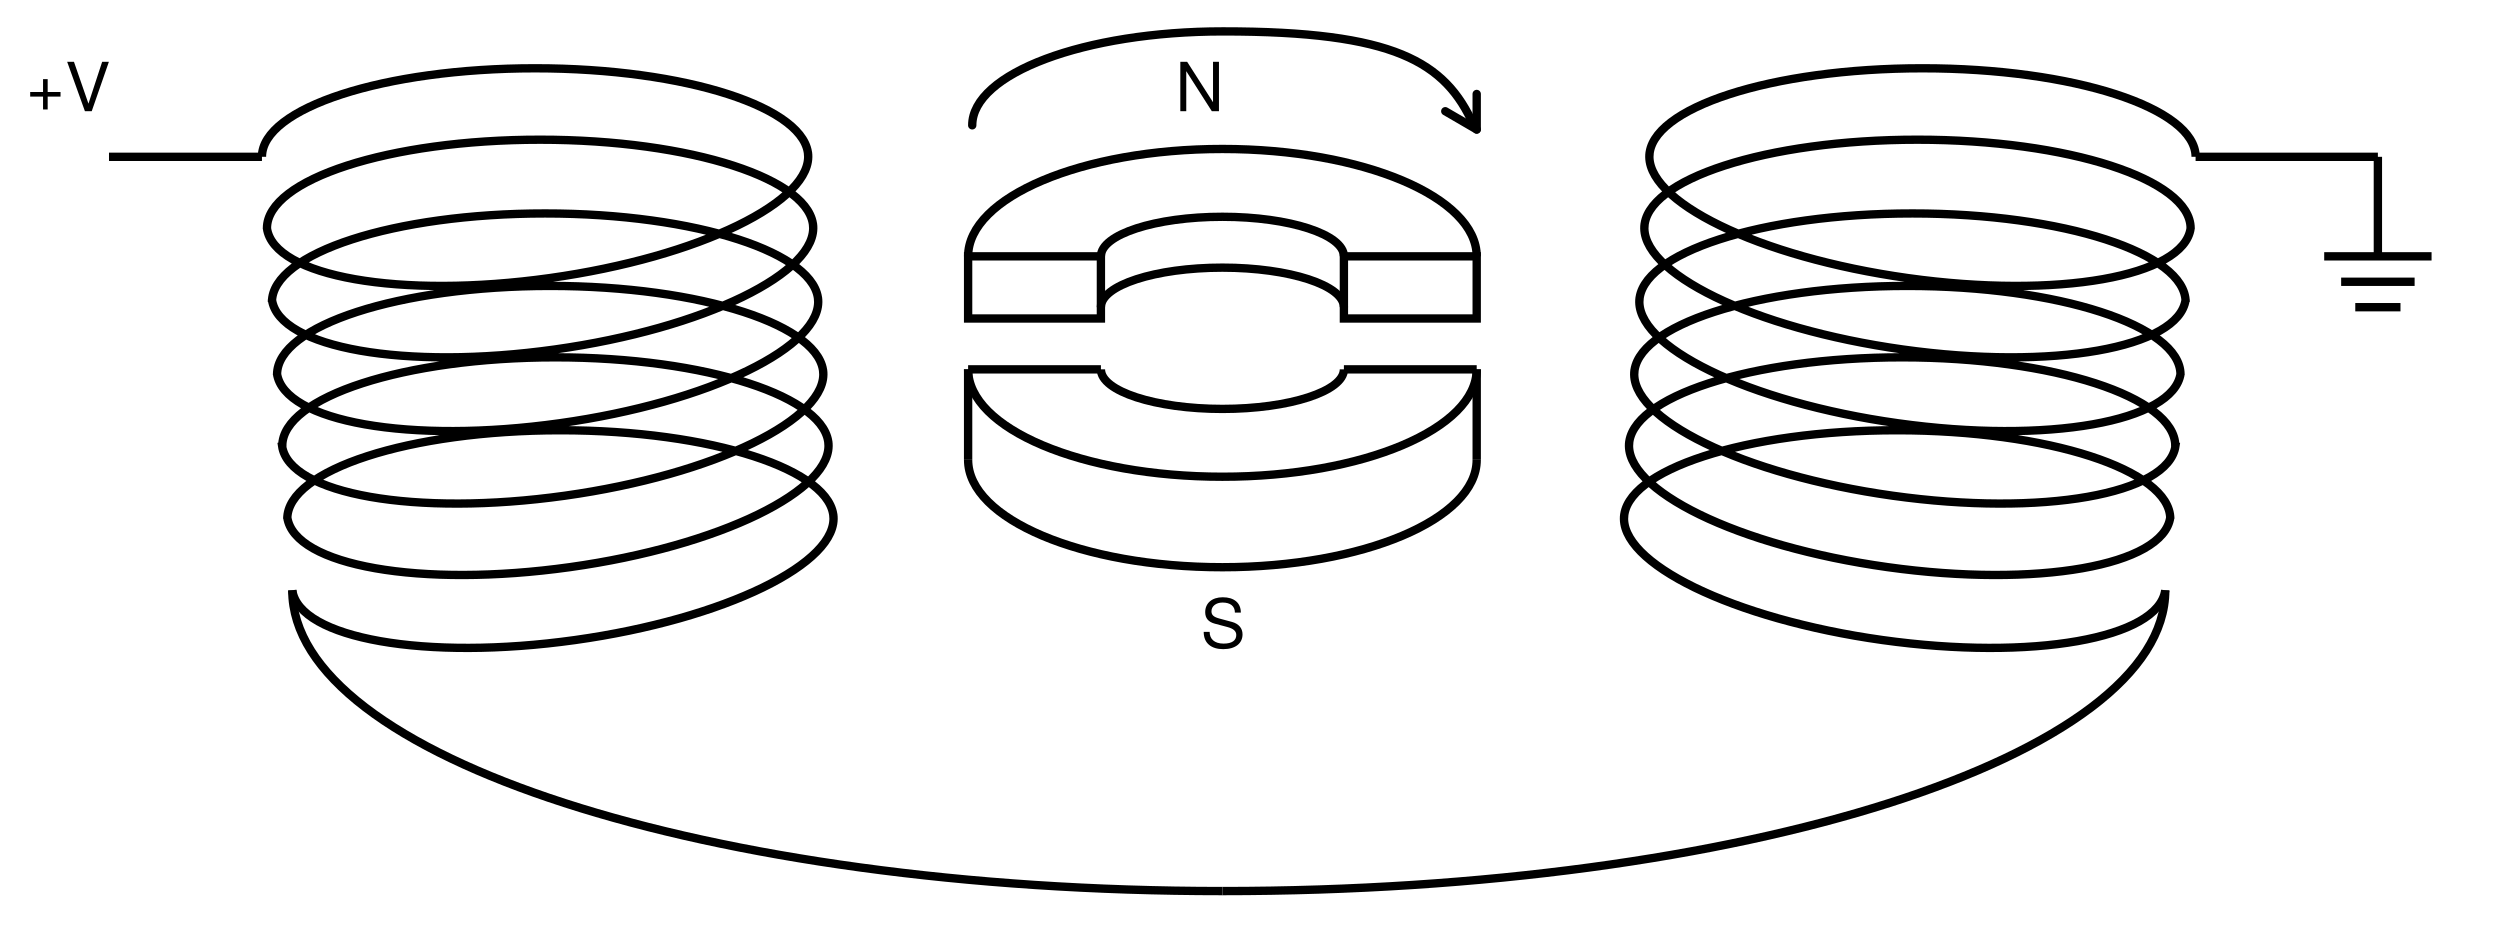
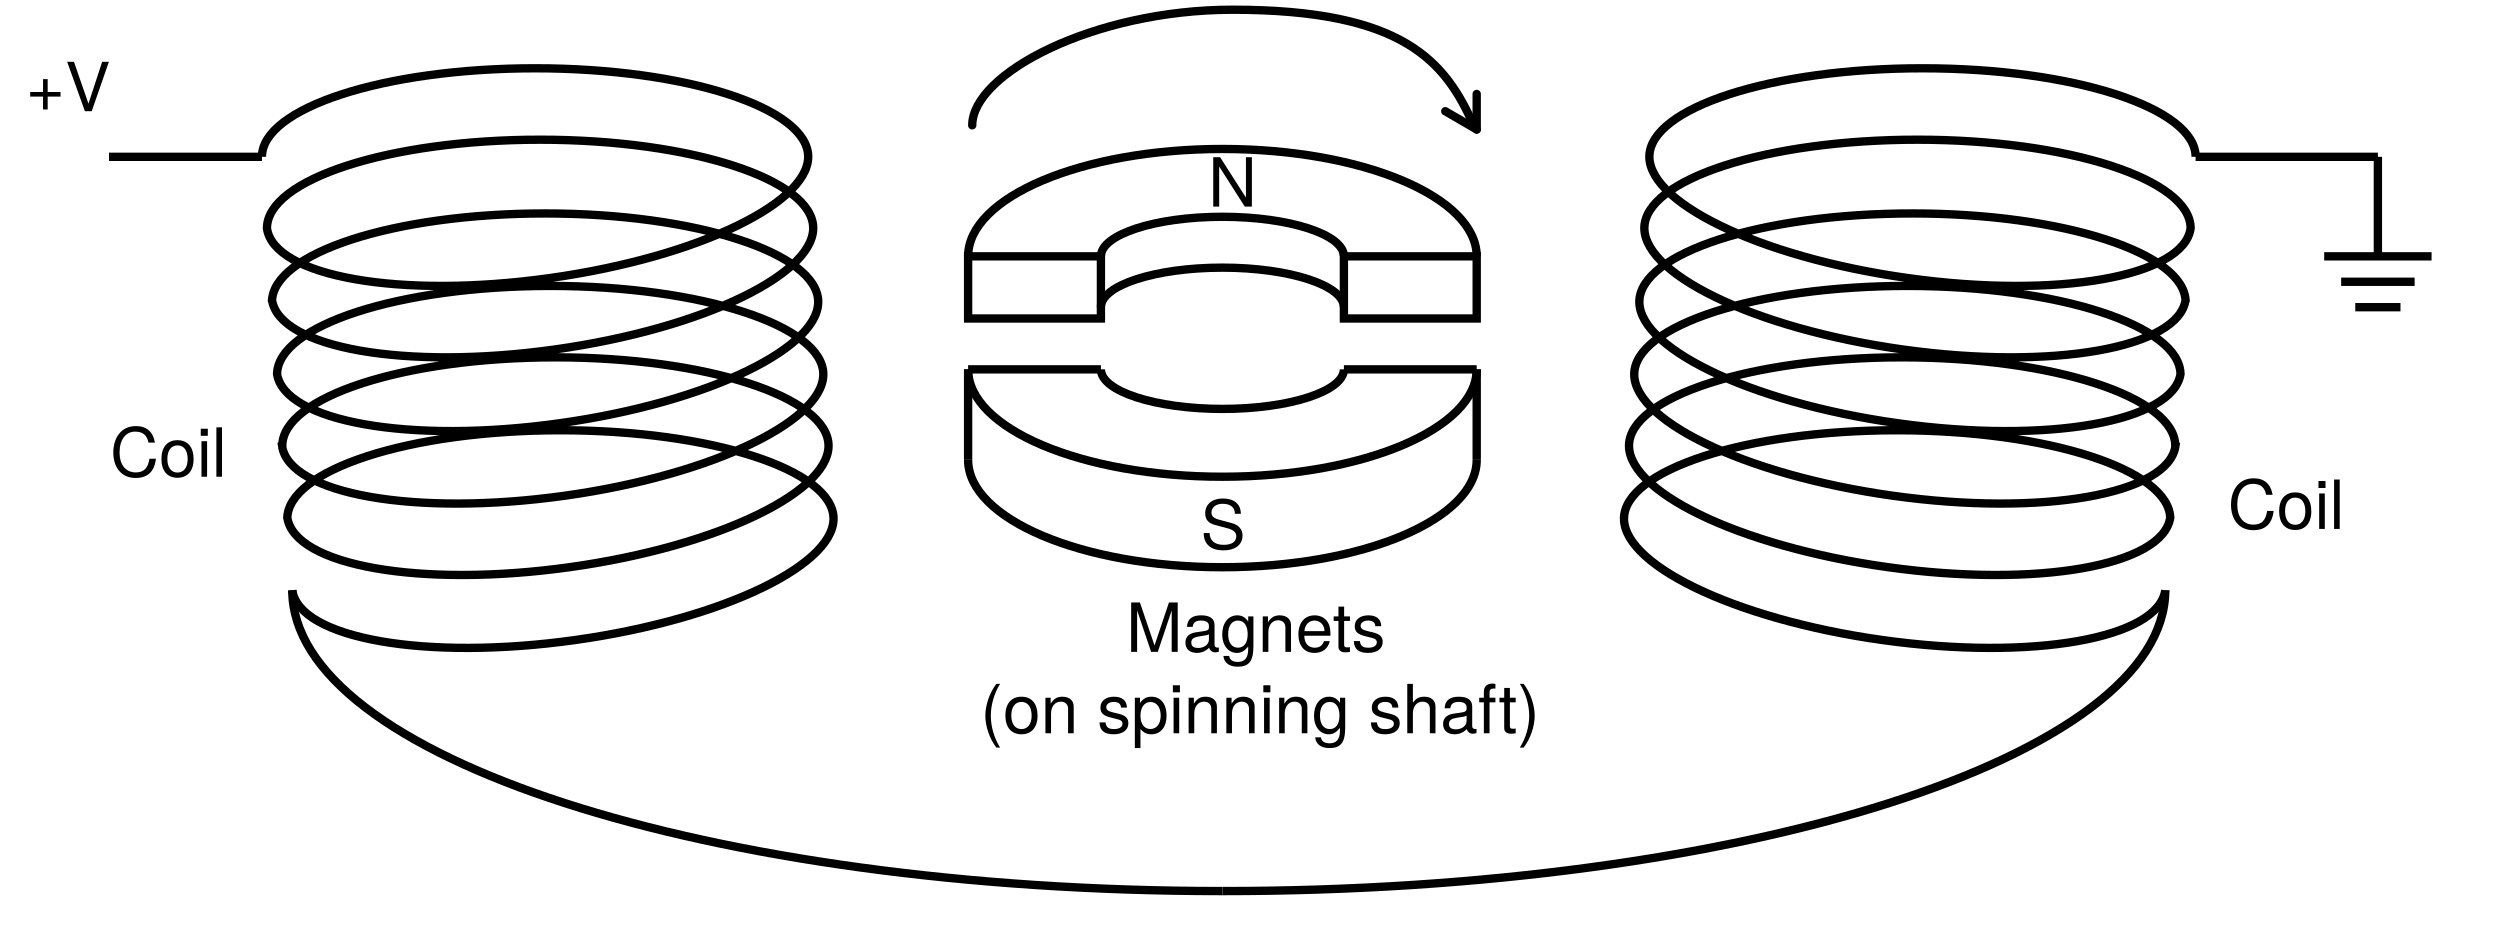
<svg xmlns="http://www.w3.org/2000/svg" version="1.1" id="Layer_1" x="0px" y="0px" width="598.5px" height="225.5px" viewBox="0 0 598.5 225.5" enable-background="new 0 0 598.5 225.5" xml:space="preserve">
  <path fill="none" stroke="#000000" stroke-width="2" stroke-miterlimit="10" d="M69.972,141.308  c1.624,11.593,31.933,16.928,67.696,11.918c35.764-5.011,63.44-18.47,61.815-30.063l0.068,1.035  c0-11.705-29.275-21.194-65.388-21.194s-65.388,9.489-65.388,21.194v-0.346c1.624,11.593,31.933,16.929,67.696,11.918  c35.764-5.011,63.439-18.47,61.815-30.063l0.068,1.035c0-11.706-29.275-21.194-65.388-21.194c-36.113,0-65.388,9.489-65.388,21.194  l-0.05,0.014c1.624,11.593,31.933,16.929,67.696,11.918c35.764-5.011,63.44-18.47,61.815-30.063l0.068,1.035  c0-11.706-29.275-21.194-65.388-21.194s-65.388,9.489-65.388,21.194l-0.027-0.242c1.624,11.593,31.933,16.929,67.696,11.918  c35.764-5.01,63.44-18.47,61.815-30.062l0.068,1.035c0-11.706-29.275-21.195-65.388-21.195S65.108,60.59,65.108,72.296v-0.548  c1.624,11.593,31.933,16.928,67.696,11.918s63.439-18.47,61.815-30.063l0.068,1.035c0-11.705-29.275-21.194-65.388-21.194  c-36.113,0-65.389,9.489-65.389,21.194l-0.002,0.014c1.624,11.593,31.933,16.928,67.696,11.918s63.439-18.47,61.815-30.063  l0.068,1.035c0-11.705-29.275-21.194-65.388-21.194s-65.388,9.489-65.388,21.194" />
  <path fill="none" stroke="#000000" stroke-width="2" stroke-miterlimit="10" d="M518.364,141.308  c-1.626,11.593-31.934,16.928-67.697,11.918c-35.764-5.011-63.44-18.47-61.815-30.063l-0.068,1.035  c0-11.705,29.276-21.194,65.389-21.194s65.389,9.489,65.389,21.194v-0.346c-1.625,11.593-31.934,16.929-67.697,11.918  c-35.763-5.011-63.439-18.47-61.814-30.063l-0.069,1.035c0-11.706,29.277-21.194,65.39-21.194s65.389,9.489,65.389,21.194  l0.049,0.014c-1.624,11.593-31.934,16.929-67.697,11.918c-35.764-5.011-63.438-18.47-61.813-30.063l-0.069,1.035  c0-11.706,29.275-21.194,65.39-21.194c36.112,0,65.388,9.489,65.388,21.194l0.027-0.242c-1.625,11.593-31.934,16.929-67.697,11.918  c-35.764-5.01-63.44-18.47-61.814-30.062l-0.069,1.035c0-11.706,29.276-21.195,65.389-21.195s65.39,9.489,65.39,21.195v-0.548  c-1.625,11.593-31.934,16.928-67.697,11.918s-63.44-18.47-61.815-30.063l-0.068,1.035c0-11.705,29.276-21.194,65.389-21.194  s65.389,9.489,65.389,21.194l0.003,0.014c-1.625,11.593-31.934,16.928-67.697,11.918c-35.763-5.01-63.439-18.47-61.814-30.063  l-0.069,1.035c0-11.705,29.277-21.194,65.39-21.194c36.111,0,65.389,9.489,65.389,21.194" />
  <g>
    <g>
      <path fill="none" stroke="#000000" stroke-width="2" stroke-miterlimit="10" d="M231.766,61.368    c0-14.196,27.256-25.704,60.879-25.704c33.621,0,60.878,11.508,60.878,25.704" />
      <path fill="none" stroke="#000000" stroke-width="2" stroke-miterlimit="10" d="M321.73,61.368c0-5.23-13.022-9.47-29.086-9.47    c-16.064,0-29.087,4.239-29.087,9.47" />
      <path fill="none" stroke="#000000" stroke-width="2" stroke-miterlimit="10" d="M321.73,73.543c0-5.23-13.022-9.47-29.086-9.47    c-16.064,0-29.087,4.239-29.087,9.47" />
      <rect x="231.766" y="61.368" fill="none" stroke="#000000" stroke-width="2" stroke-miterlimit="10" width="31.792" height="14.881" />
      <rect x="321.73" y="61.368" fill="none" stroke="#000000" stroke-width="2" stroke-miterlimit="10" width="31.792" height="14.881" />
    </g>
    <g>
      <path fill="none" stroke="#000000" stroke-width="2" stroke-miterlimit="10" d="M353.522,88.425    c0,14.196-27.257,25.705-60.878,25.705c-33.623,0-60.879-11.509-60.879-25.705" />
      <path fill="none" stroke="#000000" stroke-width="2" stroke-miterlimit="10" d="M353.522,110.088    c0,14.196-27.257,25.704-60.878,25.704c-33.623,0-60.879-11.508-60.879-25.704" />
      <path fill="none" stroke="#000000" stroke-width="2" stroke-miterlimit="10" d="M263.558,88.425c0,5.23,13.022,9.47,29.087,9.47    c16.063,0,29.086-4.24,29.086-9.47" />
      <line fill="none" stroke="#000000" stroke-width="2" stroke-miterlimit="10" x1="263.558" y1="88.425" x2="231.766" y2="88.425" />
      <line fill="none" stroke="#000000" stroke-width="2" stroke-miterlimit="10" x1="321.73" y1="88.425" x2="353.522" y2="88.425" />
      <line fill="none" stroke="#000000" stroke-width="2" stroke-miterlimit="10" x1="231.766" y1="88.425" x2="231.766" y2="110.088" />
      <line fill="none" stroke="#000000" stroke-width="2" stroke-miterlimit="10" x1="353.522" y1="88.425" x2="353.522" y2="110.088" />
    </g>
  </g>
-   <text transform="matrix(1 0 0 1 281.334 26.6289)" font-family="'HelveticaNeue'" font-size="16.234">N</text>
+   <text transform="matrix(1 0 0 1 289.2158 49.4551)" font-family="'HelveticaNeue'" font-size="16.234">N</text>
  <text transform="matrix(1 0 0 1 6.1167 26.6289)" font-family="'HelveticaNeue'" font-size="16.234">+V</text>
-   <text transform="matrix(1 0 0 1 287.3848 155.1089)" font-family="'HelveticaNeue'" font-size="16.234">S</text>
+   <text transform="matrix(1 0 0 1 26.3418 114.1294)" font-family="'HelveticaNeue'" font-size="16.234">Coil</text>
+   <text transform="matrix(1 0 0 1 269.5811 156.0605)">
+     <tspan x="0" y="0" font-family="'HelveticaNeue'" font-size="16.234">Magnets</tspan>
+     <tspan x="-34.879" y="19.481" font-family="'HelveticaNeue'" font-size="16.234">(on spinning shaft)</tspan>
+   </text>
+   <text transform="matrix(1 0 0 1 533.3213 126.6289)" font-family="'HelveticaNeue'" font-size="16.234">Coil</text>
+   <text transform="matrix(1 0 0 1 287.3848 131.4634)" font-family="'HelveticaNeue'" font-size="16.234">S</text>
  <path fill="none" stroke="#000000" stroke-width="2" stroke-miterlimit="10" d="M69.972,141.308  c0,39.805,99.594,72.015,222.672,72.015" />
  <path fill="none" stroke="#000000" stroke-width="2" stroke-miterlimit="10" d="M518.364,141.308  c0,39.805-100.957,72.015-225.72,72.015" />
  <line fill="none" stroke="#000000" stroke-width="2" stroke-miterlimit="10" x1="62.711" y1="37.542" x2="26.093" y2="37.542" />
  <line fill="none" stroke="#000000" stroke-width="2" stroke-miterlimit="10" x1="525.625" y1="37.542" x2="569.265" y2="37.542" />
  <g>
    <line fill="none" stroke="#000000" stroke-width="2" stroke-miterlimit="10" x1="569.265" y1="37.542" x2="569.265" y2="61.368" />
    <line fill="none" stroke="#000000" stroke-width="2" stroke-miterlimit="10" x1="556.413" y1="61.368" x2="582.117" y2="61.368" />
    <line fill="none" stroke="#000000" stroke-width="2" stroke-miterlimit="10" x1="560.472" y1="67.456" x2="578.059" y2="67.456" />
    <line fill="none" stroke="#000000" stroke-width="2" stroke-miterlimit="10" x1="563.854" y1="73.543" x2="574.677" y2="73.543" />
  </g>
  <g>
-     <path fill="none" stroke="#000000" stroke-width="2" stroke-linecap="round" stroke-miterlimit="10" d="M352.802,30   C346,14.75,333.814,7.516,292.776,7.516c-33.15,0-60.024,10.066-60.024,22.484" />
+     <path fill="none" stroke="#000000" stroke-width="2" stroke-linecap="round" stroke-miterlimit="10" d="M352.802,30   C346,14.75,336.114,2.328,295.076,2.328c-33.15,0-62.324,15.254-62.324,27.672" />
    <g>
      <line fill="none" stroke="#000000" stroke-width="2" stroke-linecap="round" stroke-miterlimit="10" x1="353.522" y1="31" x2="346" y2="26.629" />
      <line fill="none" stroke="#000000" stroke-width="2" stroke-linecap="round" stroke-miterlimit="10" x1="353.522" y1="31" x2="353.522" y2="22.5" />
    </g>
  </g>
</svg>
